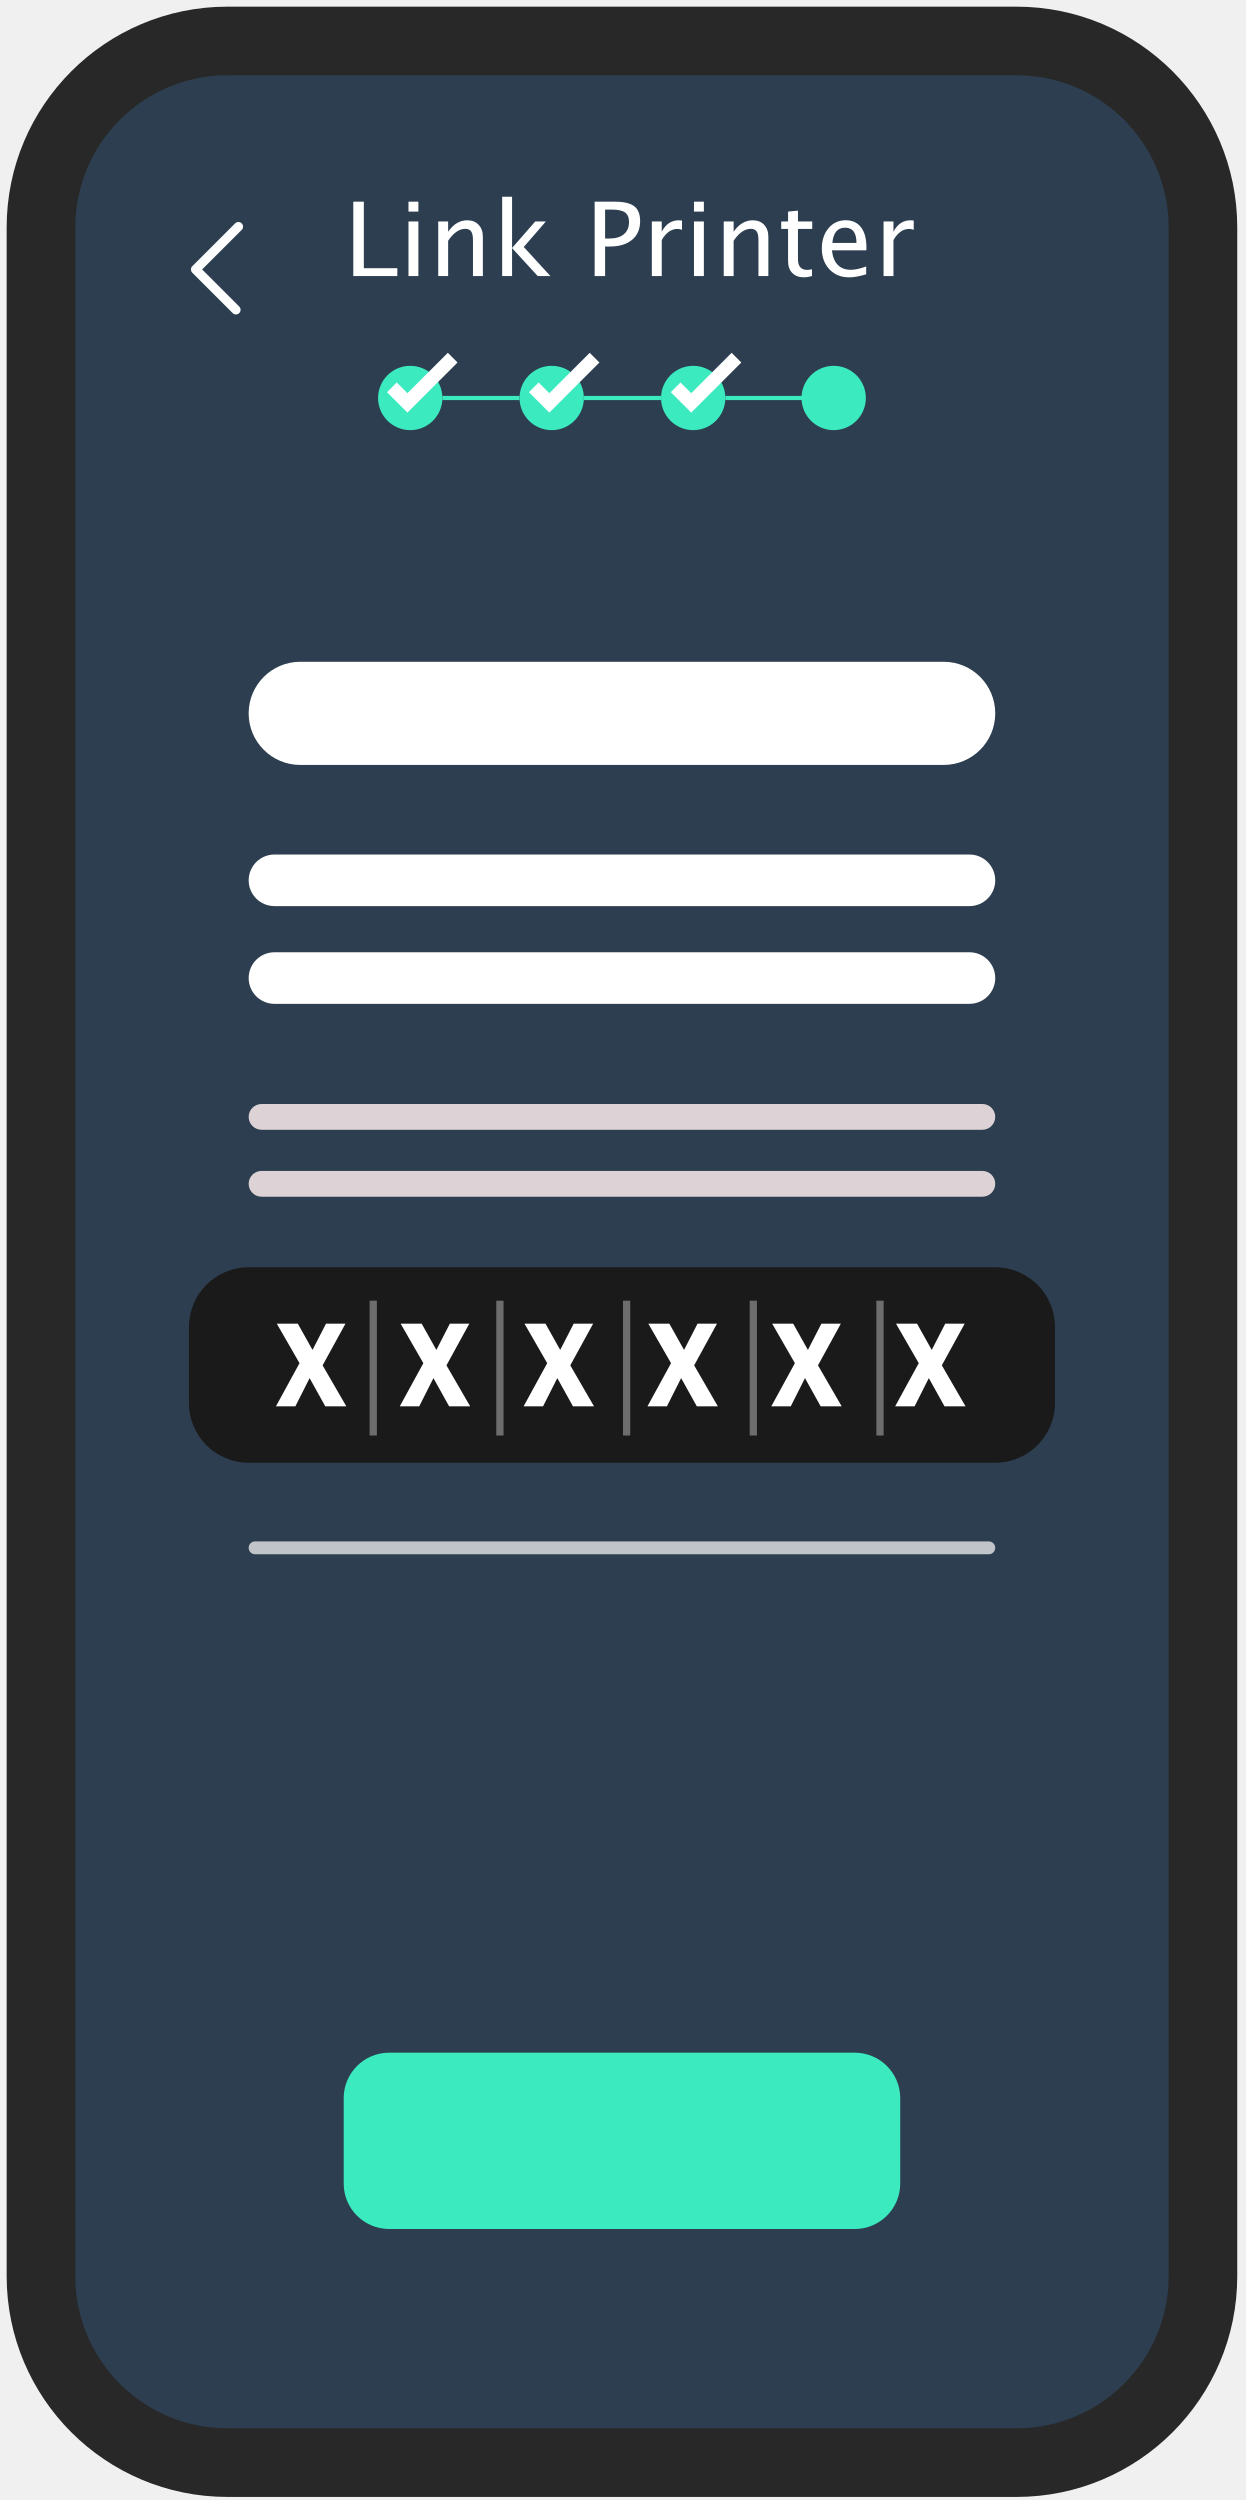
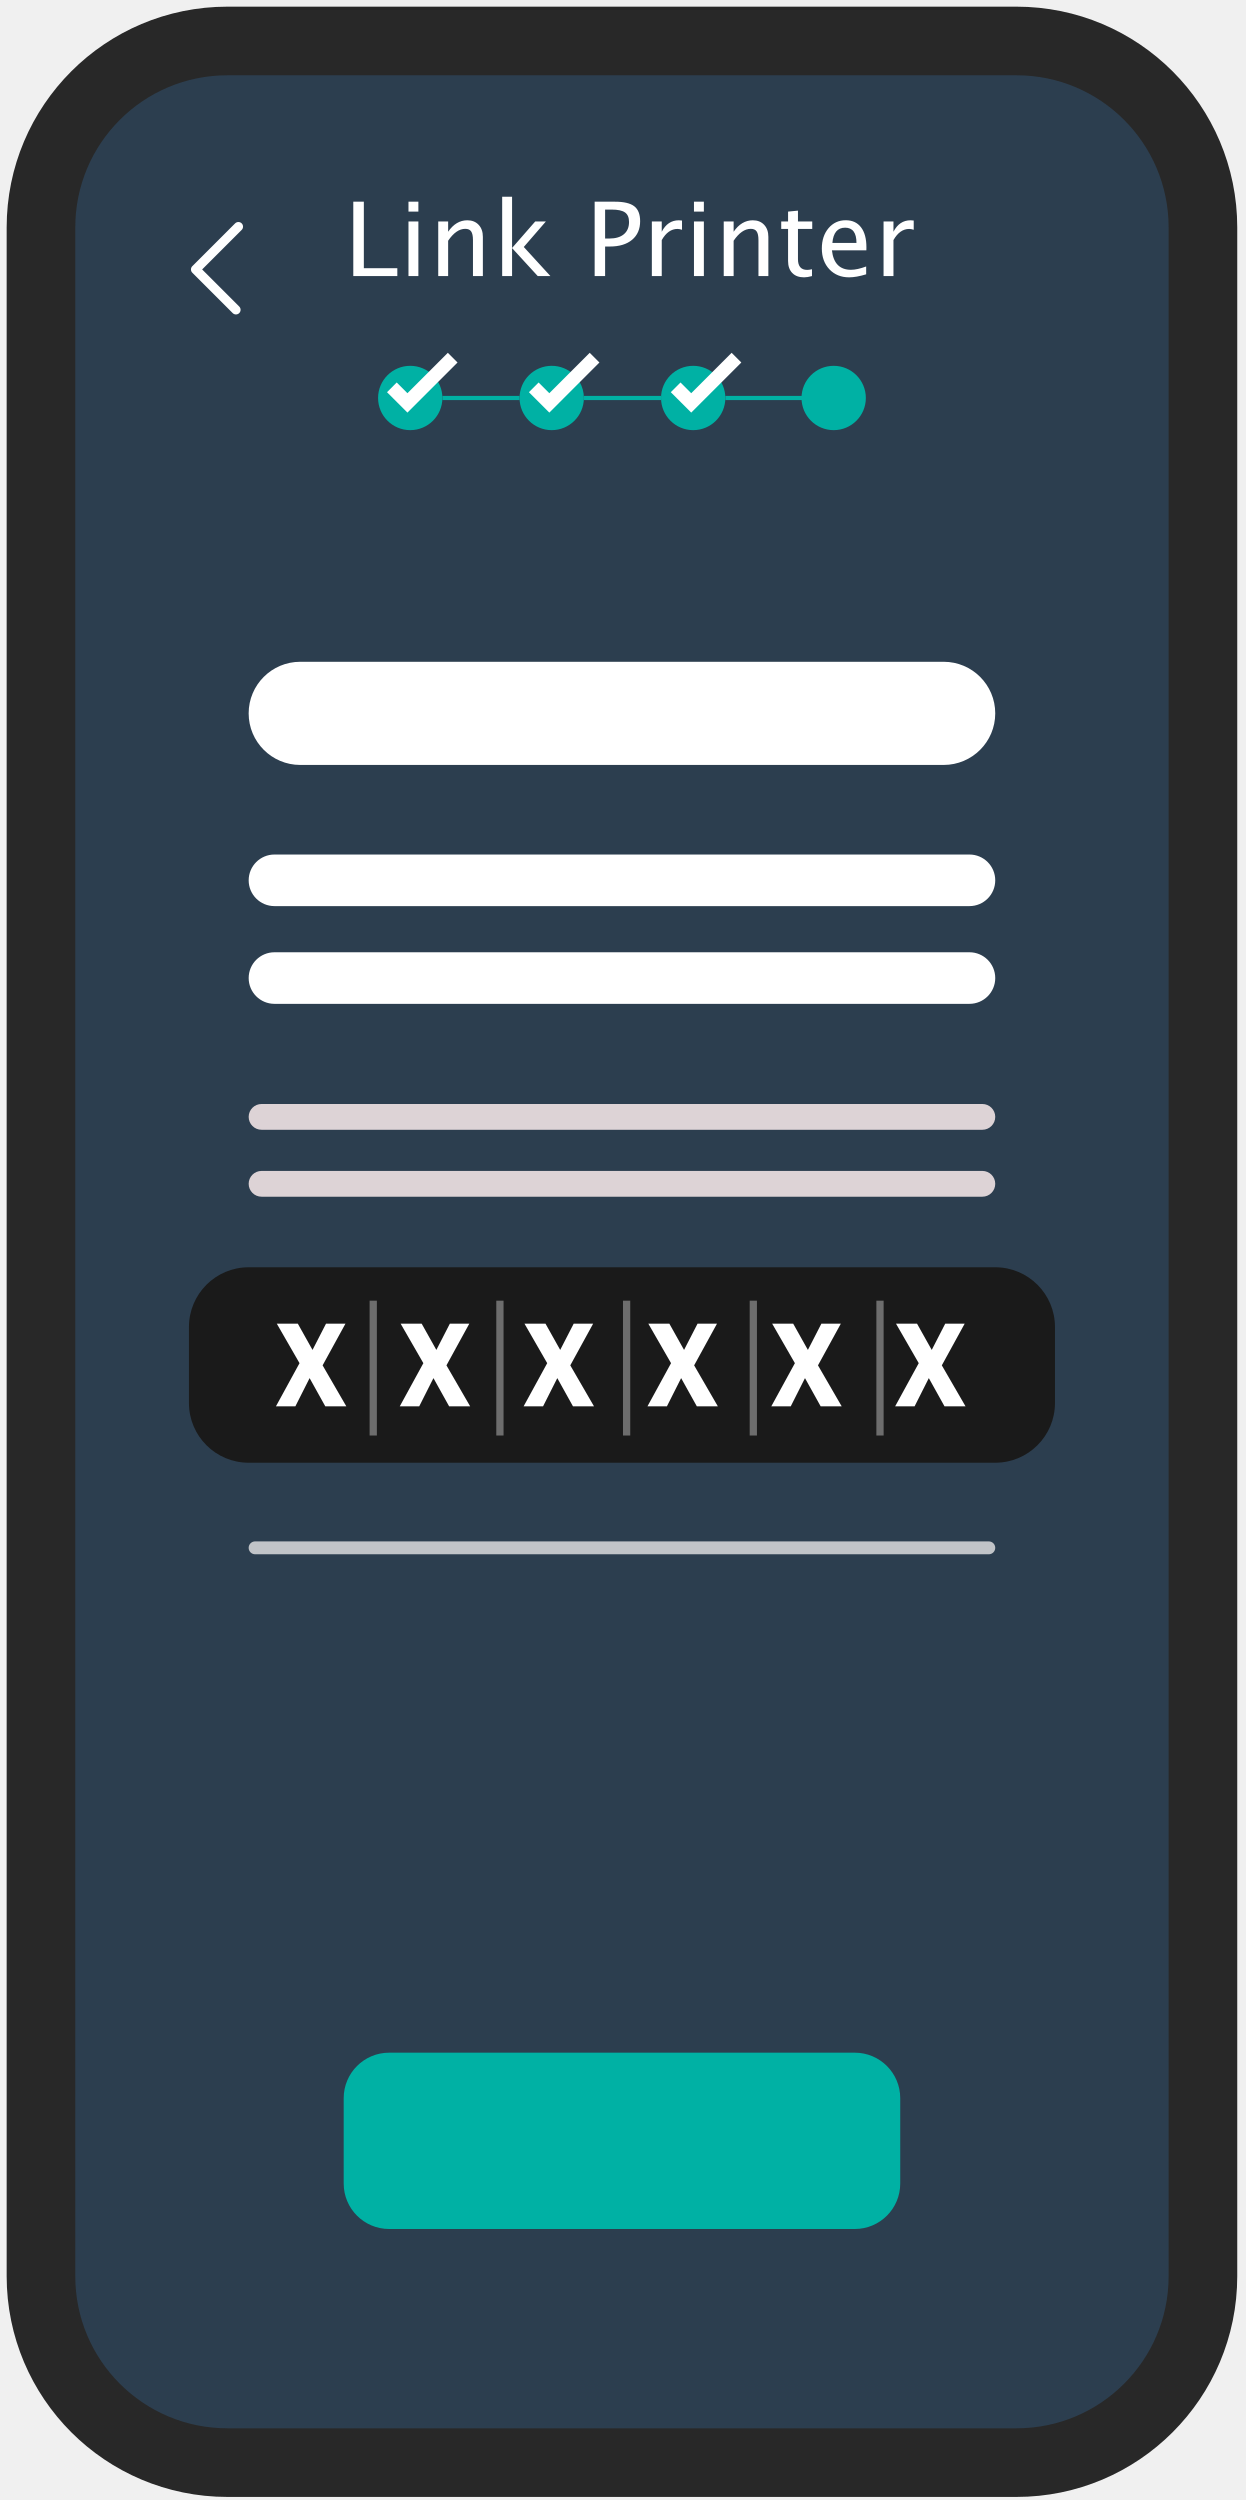
<svg xmlns="http://www.w3.org/2000/svg" width="139" height="279" viewBox="0 0 139 279" fill="none">
  <path fill-rule="evenodd" clip-rule="evenodd" d="M113.443 274.828H25.378C13.887 274.828 4.573 265.514 4.573 254.024V25.378C4.573 13.889 13.887 4.573 25.378 4.573H113.443C124.932 4.573 134.247 13.889 134.247 25.378V254.024C134.247 265.514 124.932 274.828 113.443 274.828Z" fill="#2C3E4F" />
  <path fill-rule="evenodd" clip-rule="evenodd" d="M113.443 274.828H25.378C13.887 274.828 4.573 265.514 4.573 254.024V25.378C4.573 13.889 13.887 4.573 25.378 4.573H113.443C124.932 4.573 134.247 13.889 134.247 25.378V254.024C134.247 265.514 124.932 274.828 113.443 274.828Z" stroke="#282828" stroke-width="7.659" />
  <path d="M26.605 25.293L21.828 30.07L26.332 34.575" stroke="white" stroke-width="1.035" stroke-linecap="round" stroke-linejoin="round" />
  <path d="M39.427 30.811V22.509H40.605V29.93H44.341V30.811H39.427ZM45.586 30.811V24.719H46.691V30.811H45.586ZM45.586 23.614V22.509H46.691V23.614H45.586ZM48.907 30.811V24.719H50.012V25.863C50.595 25.011 51.309 24.584 52.154 24.584C52.682 24.584 53.102 24.753 53.416 25.089C53.731 25.422 53.888 25.871 53.888 26.435V30.811H52.783V26.794C52.783 26.342 52.715 26.02 52.581 25.829C52.45 25.635 52.231 25.538 51.924 25.538C51.248 25.538 50.61 25.981 50.012 26.867V30.811H48.907ZM56.042 30.811V21.953H57.147V27.675L59.727 24.719H60.916L58.454 27.563L61.427 30.811H60.013L57.147 27.686V30.811H56.042ZM66.363 30.811V22.509H68.623C69.626 22.509 70.346 22.679 70.783 23.019C71.221 23.356 71.439 23.911 71.439 24.685C71.439 25.568 71.14 26.259 70.542 26.761C69.944 27.262 69.113 27.512 68.051 27.512H67.53V30.811H66.363ZM67.53 26.62H68.006C68.706 26.62 69.246 26.46 69.627 26.138C70.009 25.816 70.2 25.362 70.2 24.775C70.2 24.278 70.05 23.922 69.751 23.709C69.452 23.496 68.953 23.389 68.253 23.389H67.53V26.62ZM72.746 30.811V24.719H73.851V25.863C74.289 25.011 74.924 24.584 75.758 24.584C75.871 24.584 75.988 24.593 76.112 24.612V25.644C75.921 25.581 75.753 25.549 75.607 25.549C74.908 25.549 74.323 25.964 73.851 26.794V30.811H72.746ZM77.447 30.811V24.719H78.552V30.811H77.447ZM77.447 23.614V22.509H78.552V23.614H77.447ZM80.768 30.811V24.719H81.873V25.863C82.456 25.011 83.17 24.584 84.015 24.584C84.543 24.584 84.963 24.753 85.278 25.089C85.592 25.422 85.749 25.871 85.749 26.435V30.811H84.644V26.794C84.644 26.342 84.576 26.02 84.442 25.829C84.311 25.635 84.092 25.538 83.785 25.538C83.109 25.538 82.471 25.981 81.873 26.867V30.811H80.768ZM89.731 30.951C89.17 30.951 88.733 30.79 88.419 30.468C88.105 30.147 87.948 29.7 87.948 29.128V25.549H87.185V24.719H87.948V23.614L89.053 23.507V24.719H90.646V25.549H89.053V28.926C89.053 29.722 89.397 30.121 90.085 30.121C90.231 30.121 90.408 30.096 90.618 30.048V30.811C90.277 30.904 89.982 30.951 89.731 30.951ZM96.664 30.614C95.924 30.839 95.29 30.951 94.763 30.951C93.865 30.951 93.132 30.654 92.564 30.059C91.999 29.461 91.717 28.686 91.717 27.737C91.717 26.813 91.966 26.056 92.463 25.465C92.964 24.874 93.604 24.579 94.381 24.579C95.118 24.579 95.686 24.84 96.087 25.364C96.49 25.887 96.692 26.632 96.692 27.596L96.687 27.939H92.844C93.005 29.386 93.714 30.109 94.97 30.109C95.43 30.109 95.995 29.986 96.664 29.739V30.614ZM92.895 27.108H95.582C95.582 25.975 95.159 25.409 94.314 25.409C93.465 25.409 92.992 25.975 92.895 27.108ZM98.605 30.811V24.719H99.71V25.863C100.148 25.011 100.784 24.584 101.617 24.584C101.73 24.584 101.847 24.593 101.971 24.612V25.644C101.78 25.581 101.612 25.549 101.466 25.549C100.767 25.549 100.181 25.964 99.71 26.794V30.811H98.605Z" fill="white" />
-   <path fill-rule="evenodd" clip-rule="evenodd" d="M49.371 44.415C49.371 46.397 47.764 48.004 45.782 48.004C43.8 48.004 42.193 46.397 42.193 44.415C42.193 42.433 43.8 40.826 45.782 40.826C47.764 40.826 49.371 42.433 49.371 44.415Z" fill="#3CEAC0" />
-   <path fill-rule="evenodd" clip-rule="evenodd" d="M65.161 44.413C65.161 46.395 63.553 48.004 61.57 48.004C59.588 48.004 57.982 46.395 57.982 44.413C57.982 42.434 59.588 40.825 61.57 40.825C62.533 40.825 63.407 41.203 64.053 41.822C64.298 42.056 64.512 42.328 64.682 42.624C64.988 43.151 65.161 43.763 65.161 44.413Z" fill="#3CEAC0" />
-   <path fill-rule="evenodd" clip-rule="evenodd" d="M80.949 44.415C80.949 46.397 79.343 48.004 77.36 48.004C75.379 48.004 73.771 46.397 73.771 44.415C73.771 42.433 75.379 40.826 77.36 40.826C79.343 40.826 80.949 42.433 80.949 44.415Z" fill="#3CEAC0" />
-   <path fill-rule="evenodd" clip-rule="evenodd" d="M96.628 44.415C96.628 46.397 95.022 48.004 93.039 48.004C91.057 48.004 89.45 46.397 89.45 44.415C89.45 42.433 91.057 40.826 93.039 40.826C95.022 40.826 96.628 42.433 96.628 44.415Z" fill="#3CEAC0" />
-   <path d="M49.371 44.415H57.982" stroke="#3CEAC0" stroke-width="0.467" />
-   <path d="M65.16 44.415H73.771" stroke="#3CEAC0" stroke-width="0.467" />
-   <path d="M80.949 44.415H89.561" stroke="#3CEAC0" stroke-width="0.467" />
+   <path fill-rule="evenodd" clip-rule="evenodd" d="M49.371 44.415C49.371 46.397 47.764 48.004 45.782 48.004C43.8 48.004 42.193 46.397 42.193 44.415C42.193 42.433 43.8 40.826 45.782 40.826C47.764 40.826 49.371 42.433 49.371 44.415Z" fill="#00B1A4" />
+   <path fill-rule="evenodd" clip-rule="evenodd" d="M65.161 44.413C65.161 46.395 63.553 48.004 61.57 48.004C59.588 48.004 57.982 46.395 57.982 44.413C57.982 42.434 59.588 40.825 61.57 40.825C62.533 40.825 63.407 41.203 64.053 41.822C64.298 42.056 64.512 42.328 64.682 42.624C64.988 43.151 65.161 43.763 65.161 44.413Z" fill="#00B1A4" />
+   <path fill-rule="evenodd" clip-rule="evenodd" d="M80.949 44.415C80.949 46.397 79.343 48.004 77.36 48.004C75.379 48.004 73.771 46.397 73.771 44.415C73.771 42.433 75.379 40.826 77.36 40.826C79.343 40.826 80.949 42.433 80.949 44.415Z" fill="#00B1A4" />
+   <path fill-rule="evenodd" clip-rule="evenodd" d="M96.628 44.415C96.628 46.397 95.022 48.004 93.039 48.004C91.057 48.004 89.45 46.397 89.45 44.415C89.45 42.433 91.057 40.826 93.039 40.826C95.022 40.826 96.628 42.433 96.628 44.415Z" fill="#00B1A4" />
+   <path d="M49.371 44.415H57.982" stroke="#00B1A4" stroke-width="0.467" />
+   <path d="M65.16 44.415H73.771" stroke="#00B1A4" stroke-width="0.467" />
+   <path d="M80.949 44.415H89.561" stroke="#00B1A4" stroke-width="0.467" />
  <path d="M43.732 43.227L45.469 44.964L50.519 39.914" stroke="white" stroke-width="1.532" />
  <path d="M59.568 43.227L61.305 44.964L66.354 39.914" stroke="white" stroke-width="1.532" />
  <path d="M75.403 43.227L77.14 44.964L82.19 39.914" stroke="white" stroke-width="1.532" />
  <path fill-rule="evenodd" clip-rule="evenodd" d="M105.313 85.368H33.507C30.328 85.368 27.75 82.79 27.75 79.611C27.75 76.431 30.328 73.855 33.507 73.855H105.313C108.492 73.855 111.069 76.431 111.069 79.611C111.069 82.79 108.492 85.368 105.313 85.368Z" fill="white" />
  <path fill-rule="evenodd" clip-rule="evenodd" d="M108.191 101.122H30.63C29.041 101.122 27.752 99.834 27.752 98.245C27.752 96.654 29.041 95.365 30.63 95.365H108.191C109.781 95.365 111.069 96.654 111.069 98.245C111.069 99.834 109.781 101.122 108.191 101.122Z" fill="white" />
  <path fill-rule="evenodd" clip-rule="evenodd" d="M108.191 112.029H30.63C29.041 112.029 27.752 110.74 27.752 109.151C27.752 107.561 29.041 106.273 30.63 106.273H108.191C109.781 106.273 111.069 107.561 111.069 109.151C111.069 110.74 109.781 112.029 108.191 112.029Z" fill="white" />
  <path fill-rule="evenodd" clip-rule="evenodd" d="M109.631 126.083H29.191C28.396 126.083 27.751 125.438 27.751 124.644C27.751 123.849 28.396 123.205 29.191 123.205H109.631C110.426 123.205 111.069 123.849 111.069 124.644C111.069 125.438 110.426 126.083 109.631 126.083Z" fill="#DDD3D6" />
  <path fill-rule="evenodd" clip-rule="evenodd" d="M109.631 133.553H29.191C28.396 133.553 27.751 132.908 27.751 132.114C27.751 131.319 28.396 130.675 29.191 130.675H109.631C110.426 130.675 111.069 131.319 111.069 132.114C111.069 132.908 110.426 133.553 109.631 133.553Z" fill="#DDD3D6" />
  <path fill-rule="evenodd" clip-rule="evenodd" d="M110.35 173.458H28.471C28.073 173.458 27.75 173.136 27.75 172.738C27.75 172.341 28.073 172.019 28.471 172.019H110.35C110.747 172.019 111.069 172.341 111.069 172.738C111.069 173.136 110.747 173.458 110.35 173.458Z" fill="#C1C4C8" />
  <path fill-rule="evenodd" clip-rule="evenodd" d="M111.069 163.241H27.751C24.07 163.241 21.086 160.257 21.086 156.576V148.093C21.086 144.411 24.07 141.427 27.751 141.427H111.069C114.751 141.427 117.735 144.411 117.735 148.093V156.576C117.735 160.257 114.751 163.241 111.069 163.241Z" fill="#1A1A1A" />
-   <path fill-rule="evenodd" clip-rule="evenodd" d="M95.391 248.757H43.431C40.628 248.757 38.356 246.485 38.356 243.682V234.154C38.356 231.352 40.628 229.079 43.431 229.079H95.391C98.194 229.079 100.466 231.352 100.466 234.154V243.682C100.466 246.485 98.194 248.757 95.391 248.757Z" fill="#3CEAC0" />
+   <path fill-rule="evenodd" clip-rule="evenodd" d="M95.391 248.757H43.431C40.628 248.757 38.356 246.485 38.356 243.682V234.154C38.356 231.352 40.628 229.079 43.431 229.079H95.391C98.194 229.079 100.466 231.352 100.466 234.154V243.682C100.466 246.485 98.194 248.757 95.391 248.757Z" fill="#00B1A4" />
  <path fill-rule="evenodd" clip-rule="evenodd" d="M36.302 156.945L34.552 153.798L32.964 156.945H30.795L33.426 152.13L30.89 147.722H33.237L34.877 150.652L36.383 147.722H38.553L36.003 152.374L38.648 156.945H36.302Z" fill="white" />
  <path fill-rule="evenodd" clip-rule="evenodd" d="M50.122 156.945L48.373 153.798L46.786 156.945H44.615L47.247 152.13L44.711 147.722H47.058L48.698 150.652L50.203 147.722H52.374L49.824 152.374L52.469 156.945H50.122Z" fill="white" />
  <path fill-rule="evenodd" clip-rule="evenodd" d="M63.943 156.945L62.194 153.798L60.606 156.945H58.436L61.068 152.13L58.532 147.722H60.878L62.518 150.652L64.024 147.722H66.195L63.644 152.374L66.29 156.945H63.943Z" fill="white" />
  <path fill-rule="evenodd" clip-rule="evenodd" d="M77.765 156.945L76.015 153.798L74.428 156.945H72.258L74.889 152.13L72.353 147.722H74.7L76.34 150.652L77.846 147.722H80.016L77.466 152.374L80.111 156.945H77.765Z" fill="white" />
  <path fill-rule="evenodd" clip-rule="evenodd" d="M91.585 156.945L89.836 153.798L88.248 156.945H86.078L88.71 152.13L86.174 147.722H88.52L90.161 150.652L91.666 147.722H93.837L91.287 152.374L93.932 156.945H91.585Z" fill="white" />
  <path fill-rule="evenodd" clip-rule="evenodd" d="M105.406 156.945L103.656 153.798L102.07 156.945H99.899L102.531 152.13L99.994 147.722H102.341L103.981 150.652L105.487 147.722H107.658L105.107 152.374L107.752 156.945H105.406Z" fill="white" />
  <path fill-rule="evenodd" clip-rule="evenodd" d="M41.249 160.203H42.057V145.155H41.249V160.203Z" fill="#6D6D6D" />
  <path fill-rule="evenodd" clip-rule="evenodd" d="M55.387 160.203H56.196V145.155H55.387V160.203Z" fill="#6D6D6D" />
  <path fill-rule="evenodd" clip-rule="evenodd" d="M69.526 160.203H70.335V145.155H69.526V160.203Z" fill="#6D6D6D" />
  <path fill-rule="evenodd" clip-rule="evenodd" d="M83.666 160.203H84.474V145.155H83.666V160.203Z" fill="#6D6D6D" />
  <path fill-rule="evenodd" clip-rule="evenodd" d="M97.804 160.203H98.612V145.155H97.804V160.203Z" fill="#6D6D6D" />
</svg>
